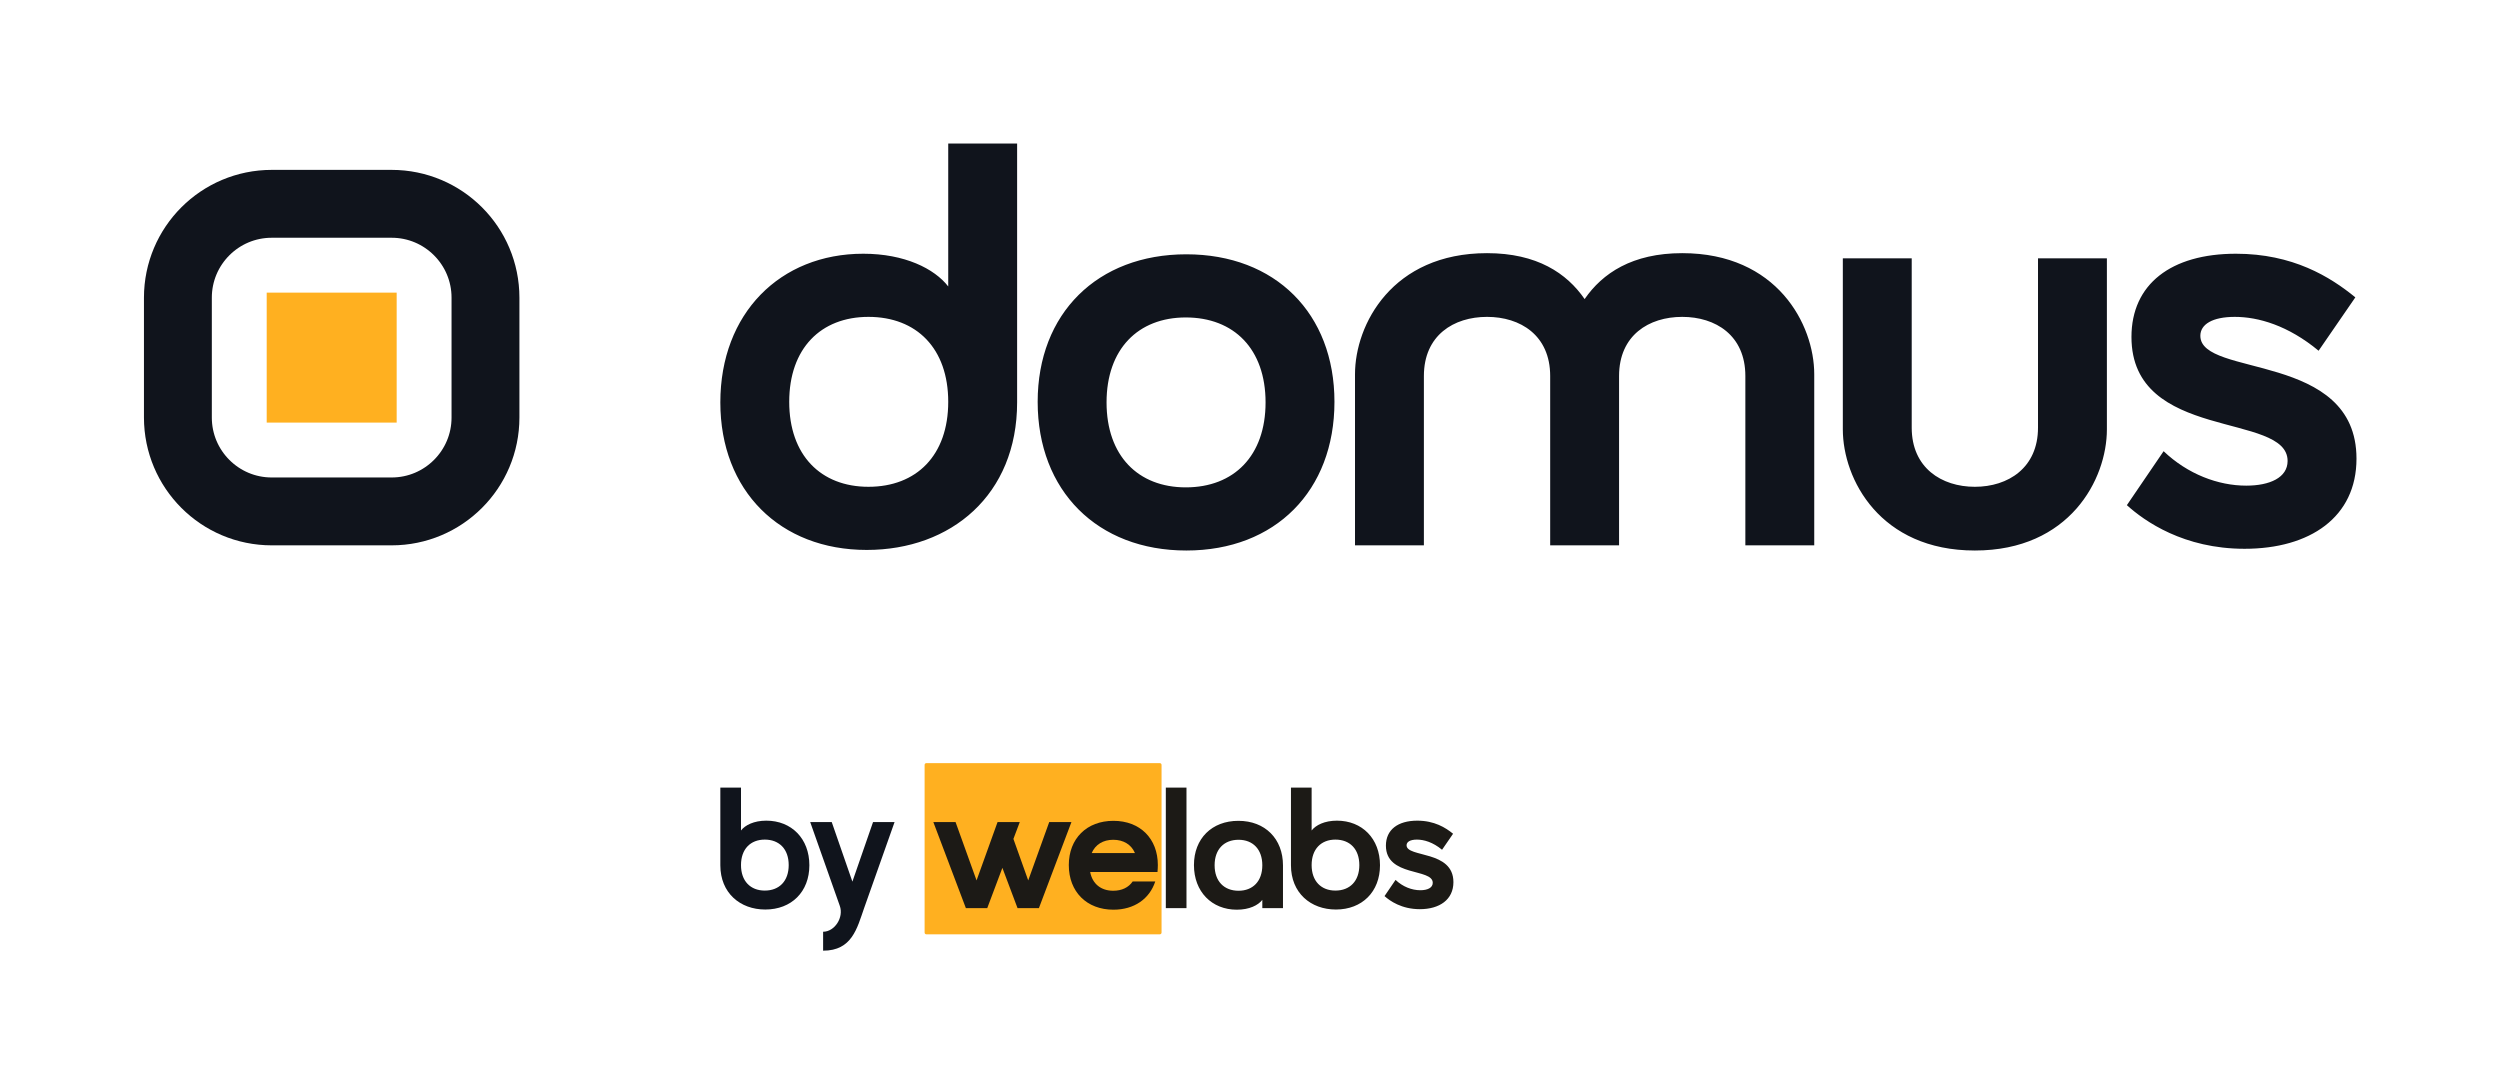
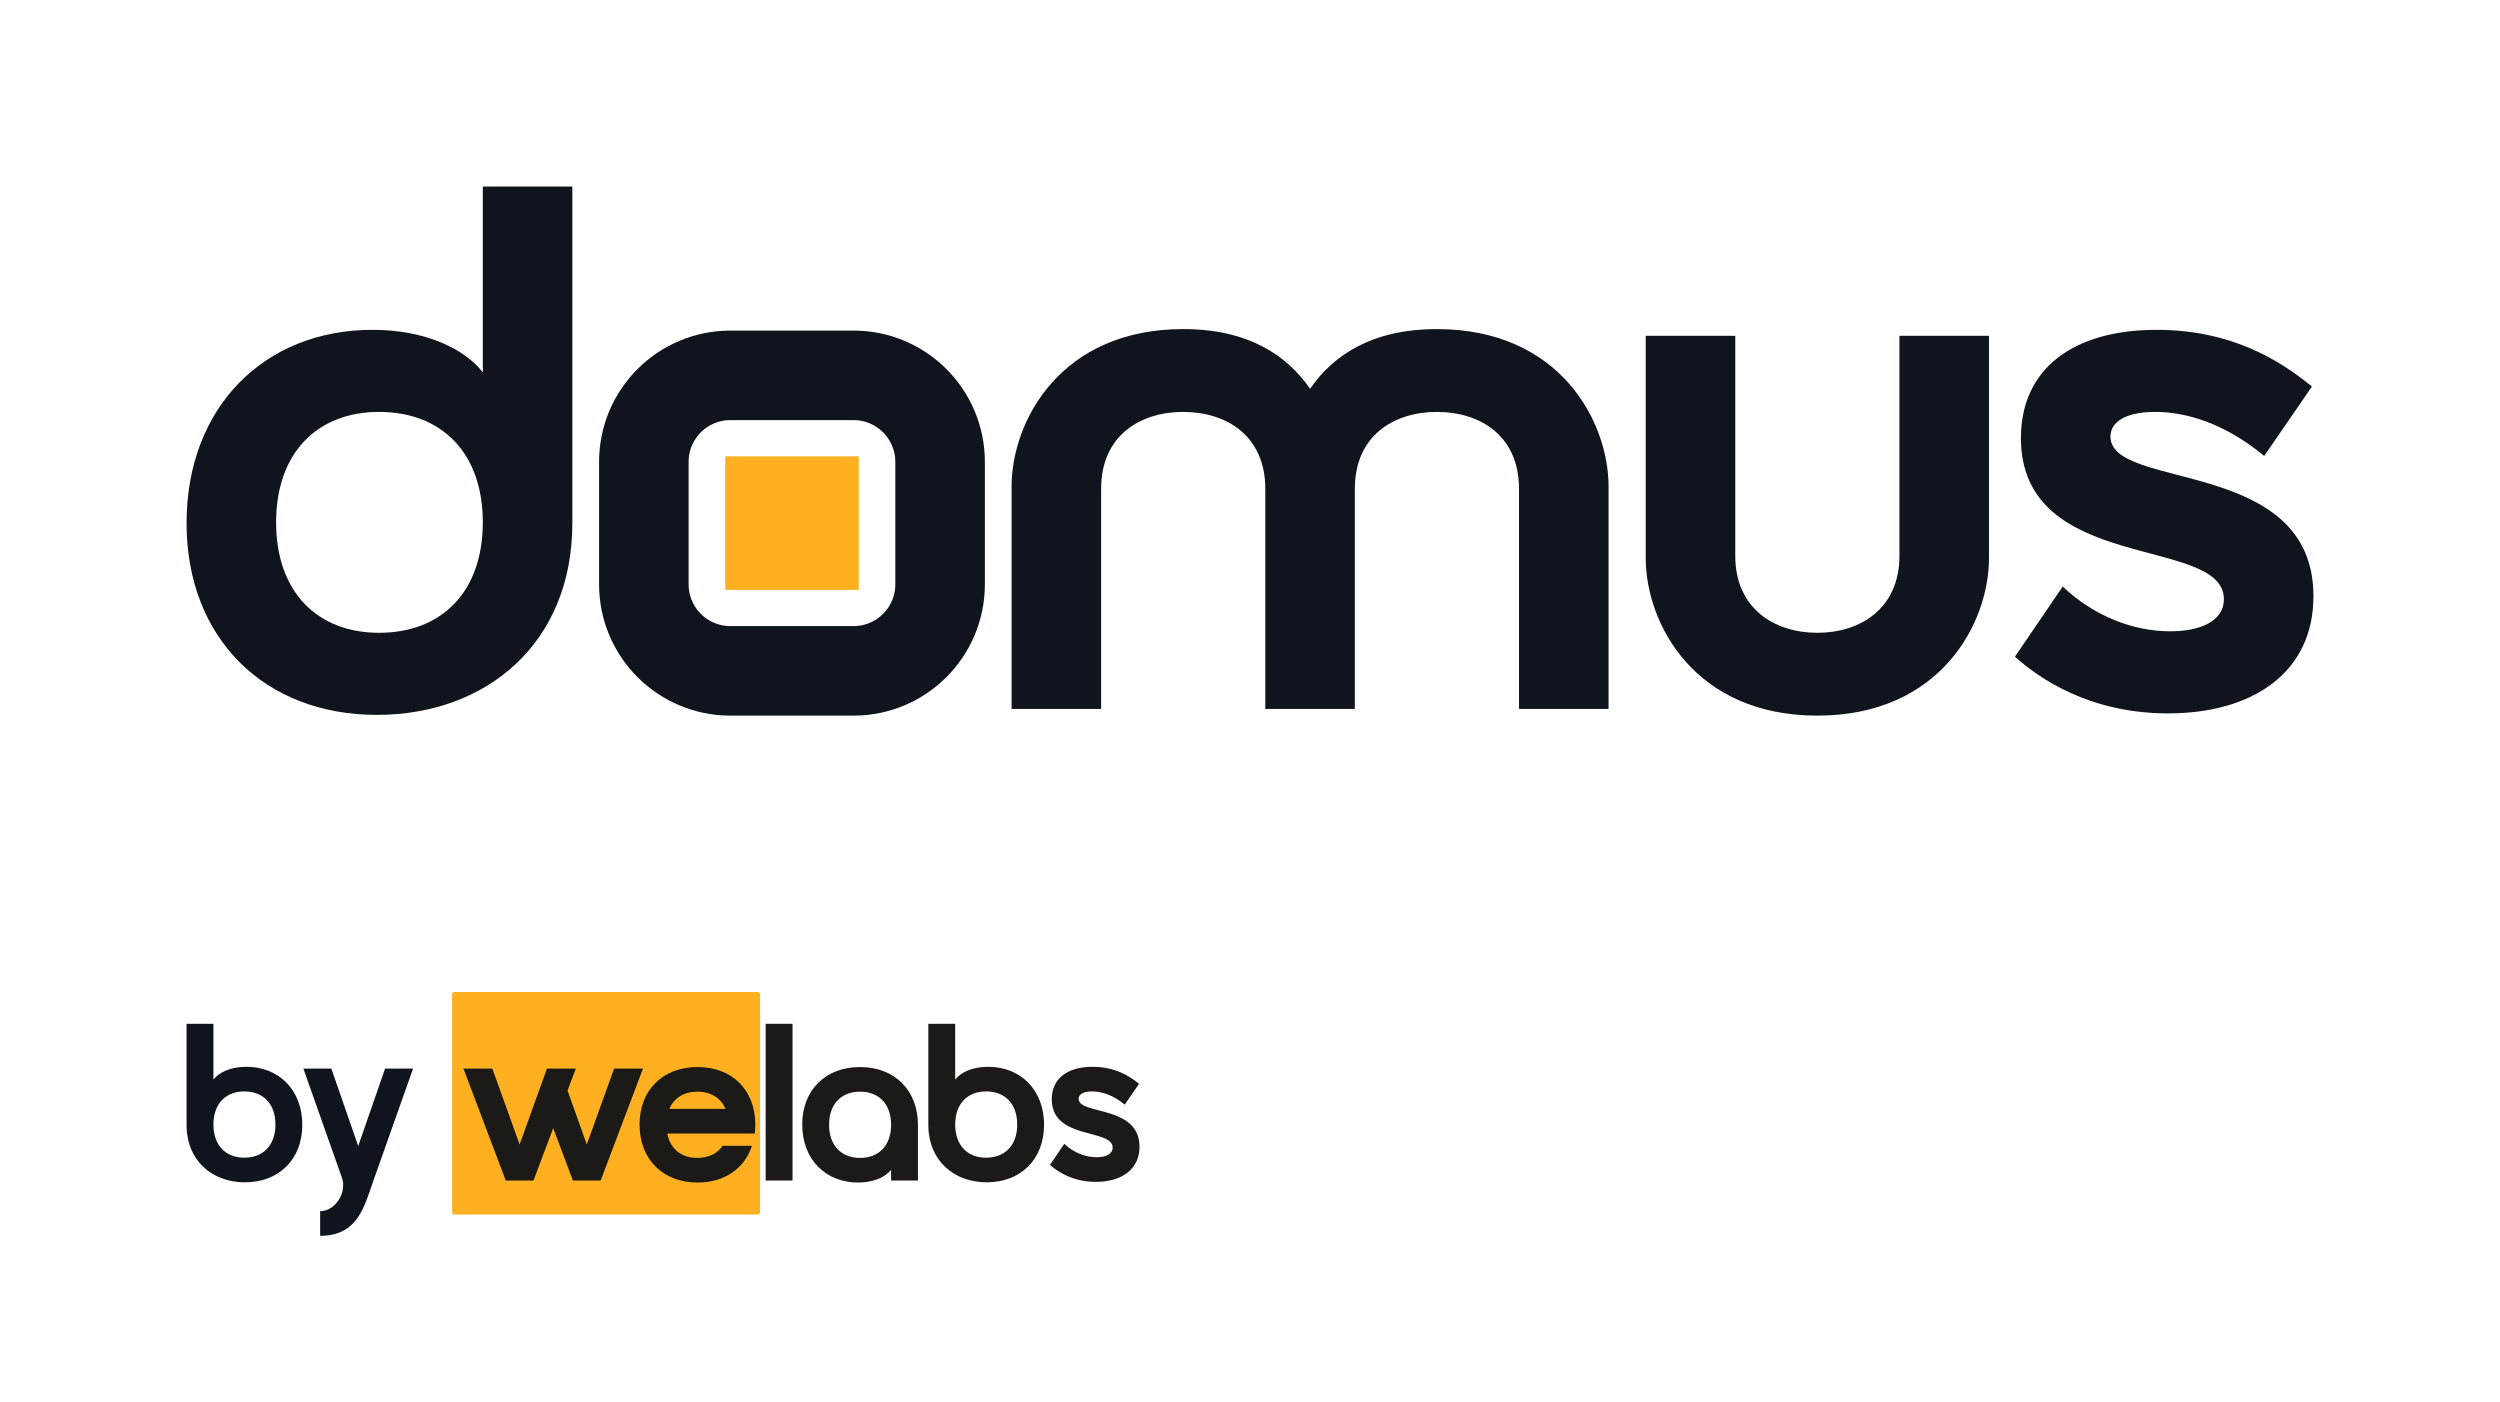
- <svg xmlns="http://www.w3.org/2000/svg" viewBox="-75.00 -75.00 1306.51 563.28">
-   <svg x="-22.41" y="-8.86" width="241.50" height="241.50" viewBox="0 0 64 64">
-     <rect x="10.7" y="10.7" width="42.6" height="42.6" rx="13" fill="none" stroke="#10141C" stroke-width="9.4" />
-     <rect x="23" y="23" width="18" height="18" fill="#FFB020" />
-   </svg>
-   <path d="M123.90 0.00V74.70C116.70 65.40 101.10 57.60 79.50 57.60C36.00 57.60 4.80 88.80 4.80 135.30C4.80 181.50 36.00 212.40 81.30 212.40C125.40 212.40 159.90 183.60 159.90 135.30V0.00ZM40.80 135.00C40.80 107.10 57.30 90.60 82.20 90.60C107.40 90.60 123.90 107.10 123.90 135.00C123.90 162.90 107.40 179.40 82.20 179.40C57.30 179.40 40.80 162.90 40.80 135.00Z M170.64 135.00C170.64 181.50 201.84 212.70 248.34 212.70C294.84 212.70 325.74 181.50 325.74 135.00C325.74 88.80 294.84 57.90 248.34 57.90C201.84 57.90 170.64 88.80 170.64 135.00ZM206.64 135.30C206.64 107.40 223.14 90.90 248.04 90.90C273.24 90.90 289.74 107.40 289.74 135.30C289.74 163.20 273.24 179.70 248.04 179.70C223.14 179.70 206.64 163.20 206.64 135.30Z M405.48 57.30C355.98 57.30 336.48 94.50 336.48 120.60V210.00H372.48V121.50C372.48 100.20 388.08 90.60 405.48 90.60C422.88 90.60 438.48 100.20 438.48 121.50V210.00H474.48V121.50C474.48 100.20 490.08 90.60 507.48 90.60C524.88 90.60 540.48 100.20 540.48 121.50V210.00H576.48V120.60C576.48 94.50 556.98 57.30 507.48 57.30C481.38 57.30 465.78 67.80 456.48 81.30C447.18 67.80 431.58 57.30 405.48 57.30Z M660.42 212.70C709.92 212.70 729.42 175.50 729.42 149.40V60.00H693.42V148.50C693.42 169.50 677.82 179.40 660.42 179.40C643.02 179.40 627.42 169.50 627.42 148.50V60.00H591.42V149.40C591.42 175.50 610.92 212.70 660.42 212.70Z M778.26 100.50C778.26 94.50 784.56 90.60 796.26 90.60C808.56 90.60 824.16 95.10 840.06 108.30L859.26 80.40C846.06 69.60 826.56 57.60 796.86 57.60C762.96 57.60 742.26 73.50 742.26 101.10C742.26 156.00 823.86 140.10 823.86 165.90C823.86 174.60 814.56 178.80 802.26 178.80C787.56 178.80 771.66 172.80 759.06 160.80L739.86 189.00C749.16 197.40 769.56 211.80 801.36 211.80C835.56 211.80 859.86 195.30 859.86 164.70C859.86 108.60 778.26 122.40 778.26 100.50Z" fill="#10141C" transform="translate(296.65 0)" />
-   <g transform="translate(298.66 336.60) scale(0.3)">
+ <svg xmlns="http://www.w3.org/2000/svg" viewBox="-70.20 -75.00 1005.06 563.28">
+   <path d="M123.90 0.00V74.70C116.70 65.40 101.10 57.60 79.50 57.60C36.00 57.60 4.80 88.80 4.80 135.30C4.80 181.50 36.00 212.40 81.30 212.40C125.40 212.40 159.90 183.60 159.90 135.30V0.00ZM40.80 135.00C40.80 107.10 57.30 90.60 82.20 90.60C107.40 90.60 123.90 107.10 123.90 135.00C123.90 162.90 107.40 179.40 82.20 179.40C57.30 179.40 40.80 162.90 40.80 135.00Z" fill="#10141C" />
+   <path d="M78.00 57.30C28.50 57.30 9.00 94.50 9.00 120.60V210.00H45.00V121.50C45.00 100.20 60.60 90.60 78.00 90.60C95.40 90.60 111.00 100.20 111.00 121.50V210.00H147.00V121.50C147.00 100.20 162.60 90.60 180.00 90.60C197.40 90.60 213.00 100.20 213.00 121.50V210.00H249.00V120.60C249.00 94.50 229.50 57.30 180.00 57.30C153.90 57.30 138.30 67.80 129.00 81.30C119.70 67.80 104.10 57.30 78.00 57.30Z M332.94 212.70C382.44 212.70 401.94 175.50 401.94 149.40V60.00H365.94V148.50C365.94 169.50 350.34 179.40 332.94 179.40C315.54 179.40 299.94 169.50 299.94 148.50V60.00H263.94V149.40C263.94 175.50 283.44 212.70 332.94 212.70Z M450.78 100.50C450.78 94.50 457.08 90.60 468.78 90.60C481.08 90.60 496.68 95.10 512.58 108.30L531.78 80.40C518.58 69.60 499.08 57.60 469.38 57.60C435.48 57.60 414.78 73.50 414.78 101.10C414.78 156.00 496.38 140.10 496.38 165.90C496.38 174.60 487.08 178.80 474.78 178.80C460.08 178.80 444.18 172.80 431.58 160.80L412.38 189.00C421.68 197.40 442.08 211.80 473.88 211.80C508.08 211.80 532.38 195.30 532.38 164.70C532.38 108.60 450.78 122.40 450.78 100.50Z" fill="#10141C" transform="translate(327.48 0)" />
+   <rect x="188.64" y="75.90" width="119.10" height="118.80" rx="34.79" fill="none" stroke="#10141C" stroke-width="36.0" />
+   <rect x="221.35" y="108.46" width="53.69" height="53.69" fill="#FFB020" />
+   <g transform="translate(2.01 336.60) scale(0.3)">
    <path d="M9.30 0.00V135.30C9.30 183.60 43.80 212.40 87.60 212.40C133.20 212.40 164.40 181.50 164.40 135.30C164.40 88.80 133.20 57.60 89.40 57.60C67.80 57.60 52.50 65.40 45.30 74.70V0.00ZM128.40 135.00C128.40 162.90 111.90 179.40 86.70 179.40C61.80 179.40 45.30 162.90 45.30 135.00C45.30 107.10 61.80 90.60 86.70 90.60C111.90 90.60 128.40 107.10 128.40 135.00Z M217.44 206.10C224.64 226.20 208.44 251.10 188.34 251.10V284.10C238.74 284.10 247.44 245.10 259.74 210.00L312.84 60.00H275.34L239.34 163.80L203.34 60.00H165.84Z" fill="#10141C" />
    <rect x="365.14" y="-42.60" width="412.77" height="298.20" rx="3" fill="#FFB020" />
    <g transform="translate(380.34 0)">
      <path d="M56.70 210.00H93.90L120.30 139.80L146.70 210.00H183.90L240.60 60.00H201.90L165.30 161.70L139.50 89.40L150.60 60.00H111.90L75.30 161.70L38.70 60.00H0.00ZM275.90 114.00C282.20 99.30 295.70 90.90 313.40 90.90C331.40 90.90 344.90 99.30 351.20 114.00ZM313.40 179.70C292.10 179.70 277.10 167.70 273.20 147.00H390.50C390.80 143.10 391.10 139.20 391.10 135.00C391.10 88.80 360.20 57.90 313.70 57.90C267.20 57.90 236.00 88.80 236.00 135.00C236.00 181.50 267.20 212.70 313.70 212.70C350.00 212.70 376.70 193.80 386.60 163.50H347.30C340.10 174.00 328.40 179.70 313.40 179.70Z" fill="#1C1A16" />
      <path d="M405.00 210.00H441.00V0.00H405.00ZM531.40 57.90C485.20 57.90 454.00 88.80 454.00 135.00C454.00 181.50 485.20 212.70 528.70 212.70C550.60 212.70 565.90 204.90 573.10 195.60V210.00H609.10V135.60C609.10 89.10 577.90 57.90 531.40 57.90ZM573.10 135.30C573.10 163.20 556.60 179.70 531.70 179.70C506.50 179.70 490.00 163.20 490.00 135.30C490.00 107.40 506.50 90.90 531.70 90.90C556.60 90.90 573.10 107.40 573.10 135.30ZM623.00 0.00V135.30C623.00 183.60 657.50 212.40 701.30 212.40C746.90 212.40 778.10 181.50 778.10 135.30C778.10 88.80 746.90 57.60 703.10 57.60C681.50 57.60 666.20 65.40 659.00 74.70V0.00ZM742.10 135.00C742.10 162.90 725.60 179.40 700.40 179.40C675.50 179.40 659.00 162.90 659.00 135.00C659.00 107.10 675.50 90.60 700.40 90.60C725.60 90.60 742.10 107.10 742.10 135.00ZM824.40 100.50C824.40 94.50 830.70 90.60 842.40 90.60C854.70 90.60 870.30 95.10 886.20 108.30L905.40 80.40C892.20 69.60 872.70 57.60 843.00 57.60C809.10 57.60 788.40 73.50 788.40 101.10C788.40 156.00 870.00 140.10 870.00 165.90C870.00 174.60 860.70 178.80 848.40 178.80C833.70 178.80 817.80 172.80 805.20 160.80L786.00 189.00C795.30 197.40 815.70 211.80 847.50 211.80C881.70 211.80 906.00 195.30 906.00 164.70C906.00 108.60 824.40 122.40 824.40 100.50Z" fill="#1C1A16" />
    </g>
  </g>
</svg>
